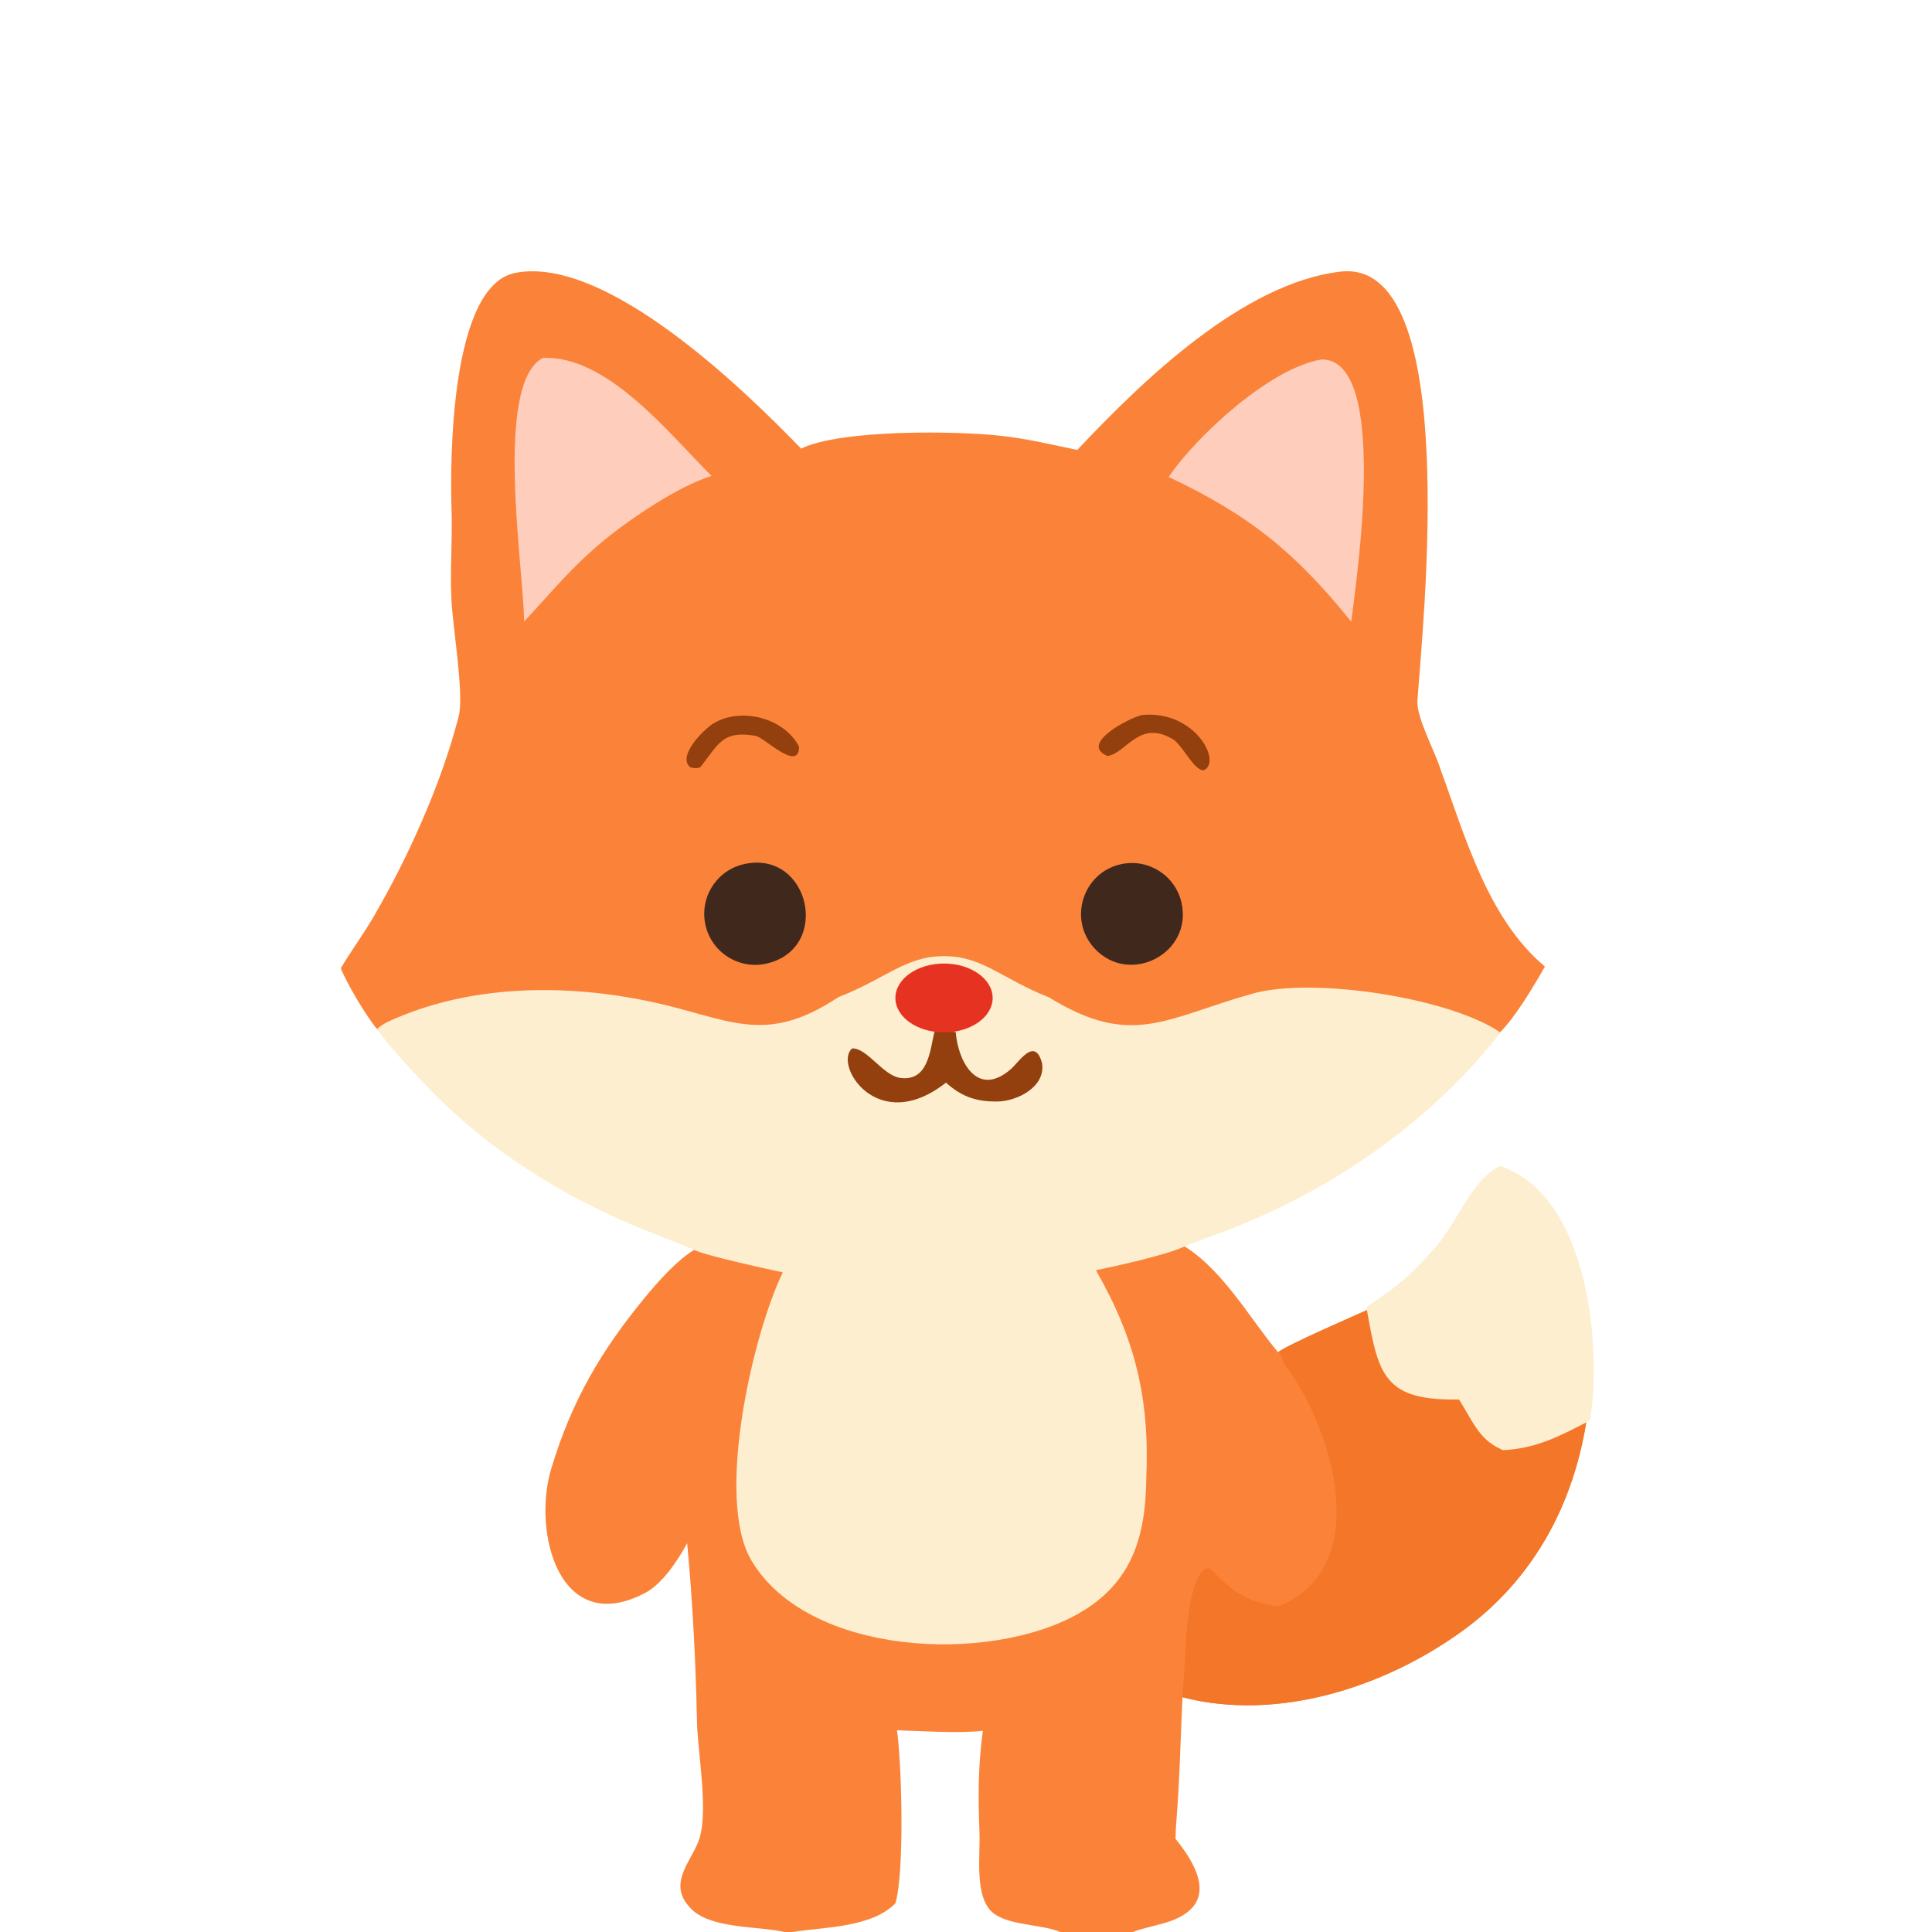
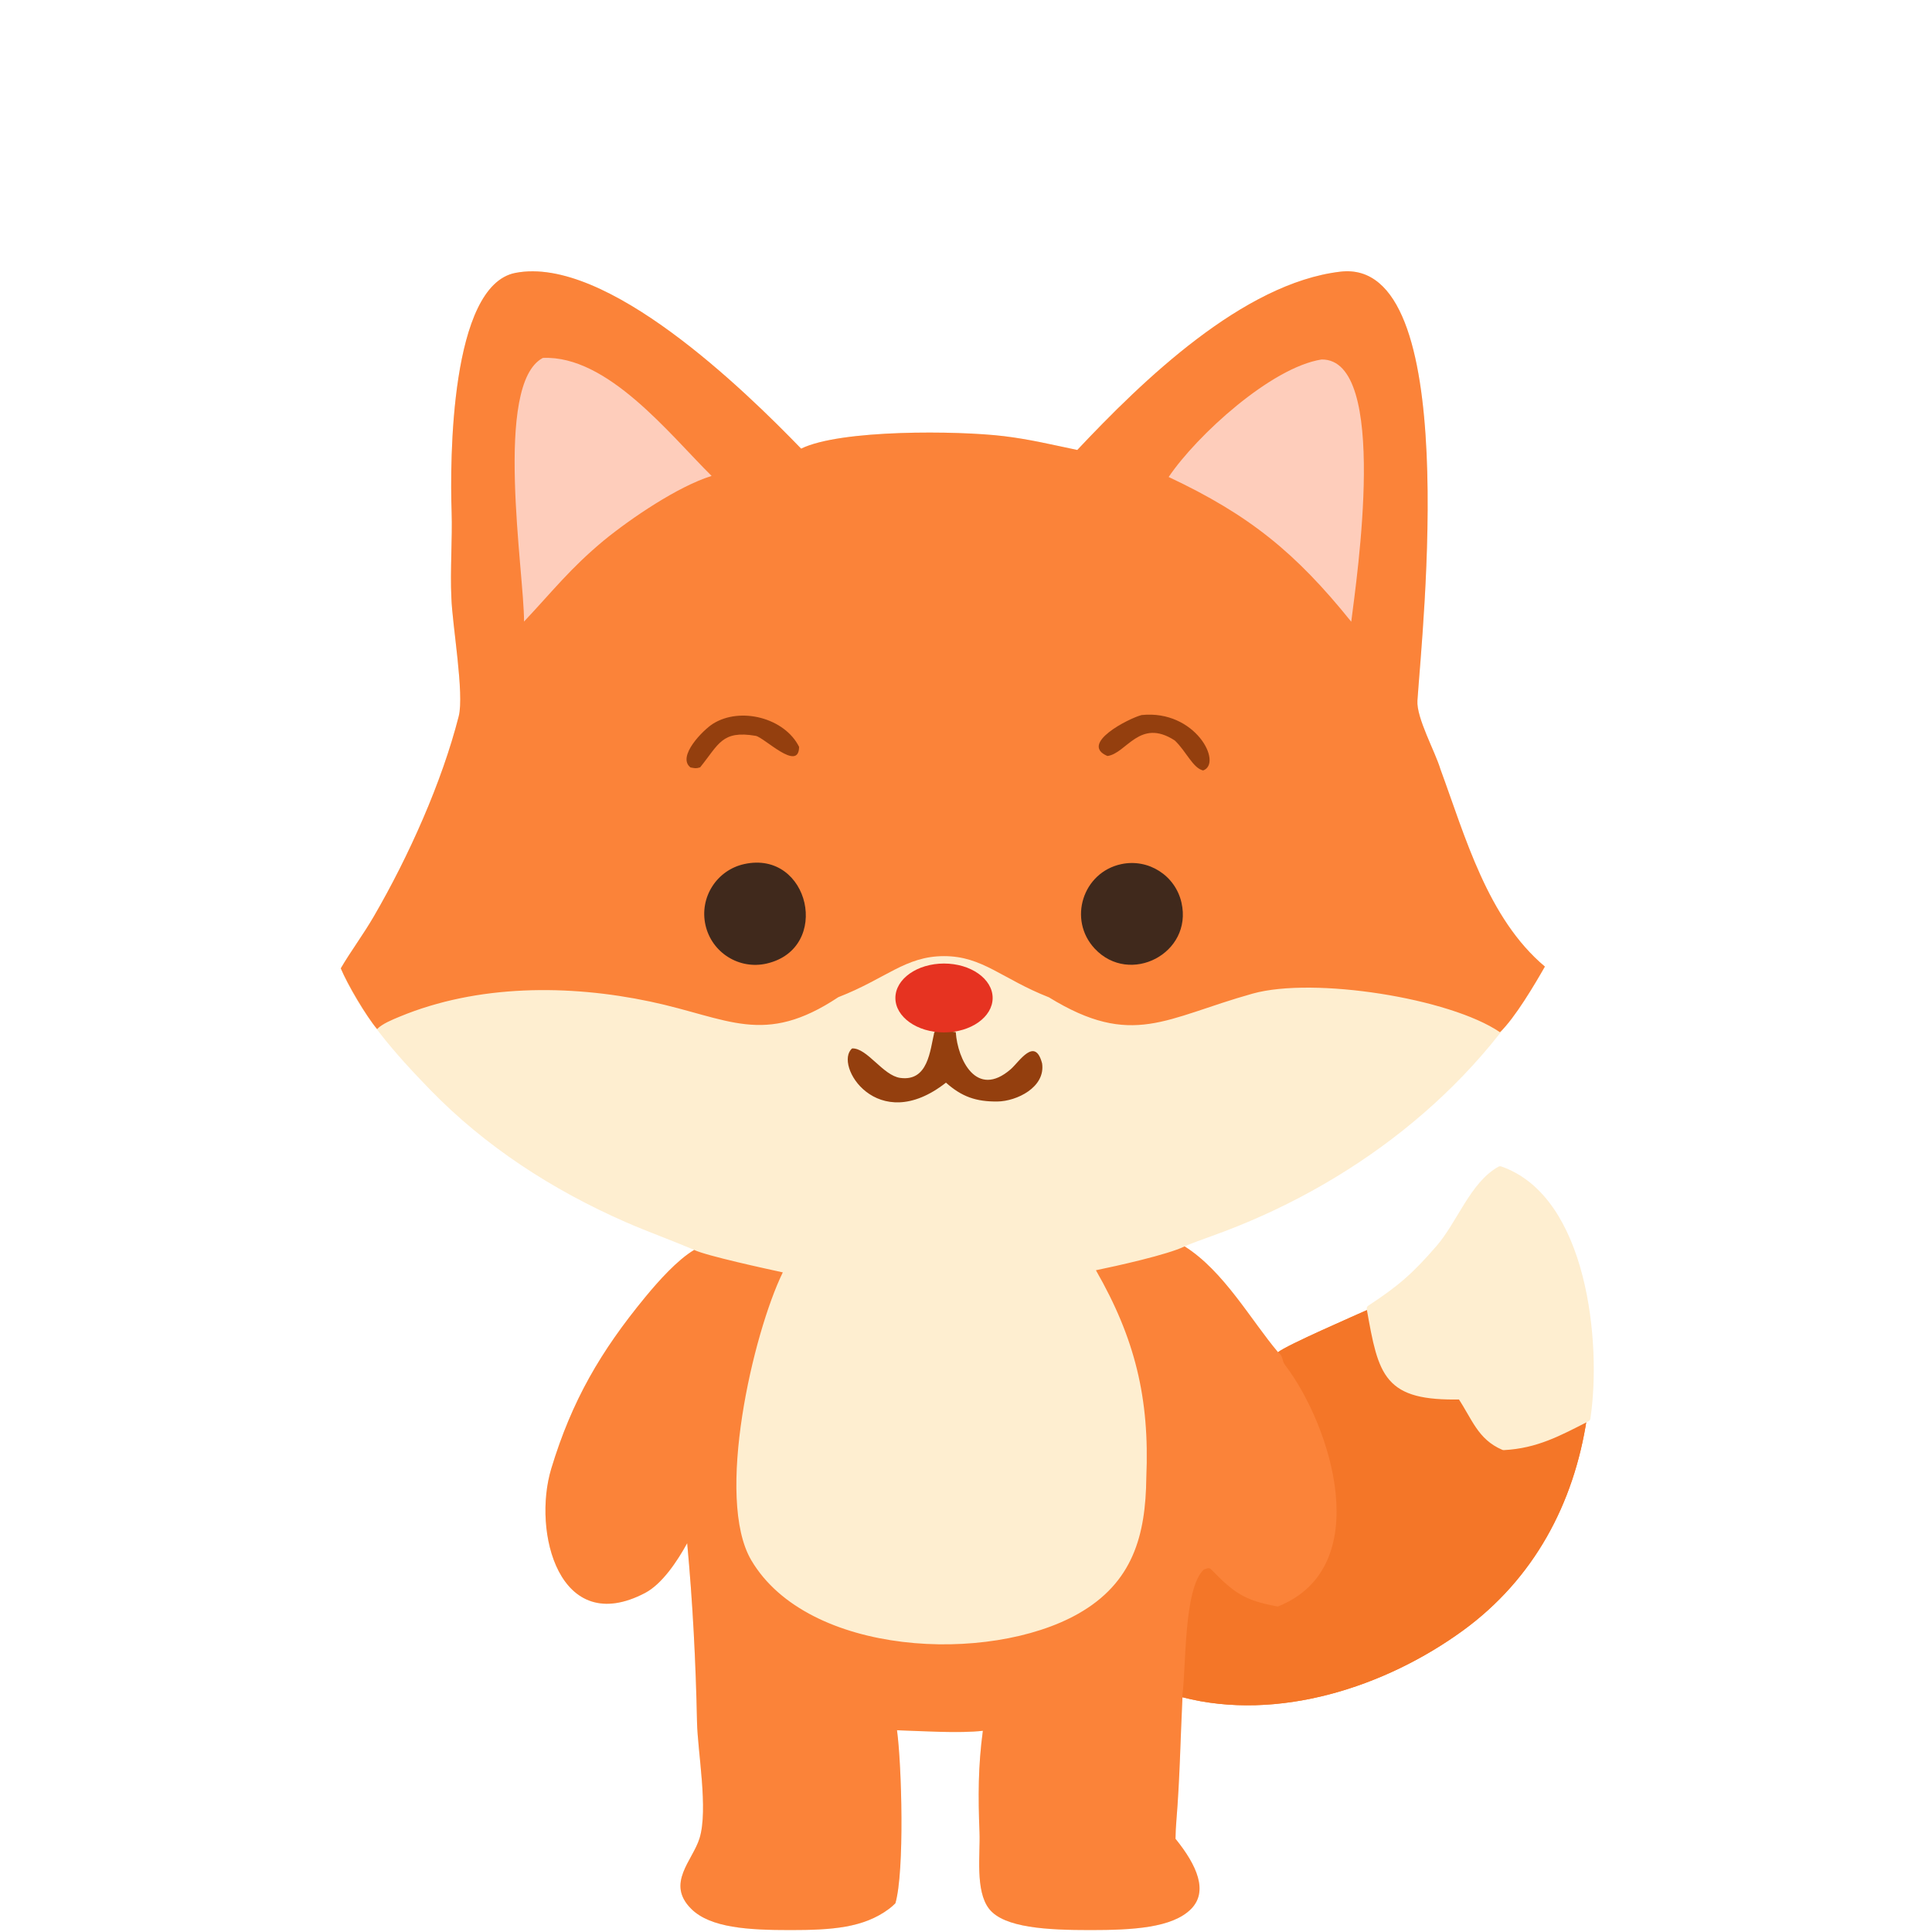
<svg xmlns="http://www.w3.org/2000/svg" width="500" height="500" viewBox="0 0 500 500" fill="none">
  <defs>
    <clipPath id="source-outline-clip">
      <use href="#source-outline" />
    </clipPath>
  </defs>
  <g id="behind" />
  <g id="front">
    <g id="source-keyframes">
      <path id="source-outline" d="M0 0 L1 0 L0 1 Z" fill="none" />
      <path id="source-00-ear-rear" d="M0 0 Z" fill="#D55F1D" fill-rule="nonzero" />
      <path id="source-01-ear-rear-inner" d="M0 0 Z" fill="#FECDBB" fill-rule="nonzero" />
      <path id="source-02-body" d="M0 0 Z" fill="#FB8339" fill-rule="nonzero" />
-       <path id="source-02-cream" d="M88.19 250.605 C90.887 246.01 93.944 241.99 96.789 237.09 C105.719 221.71 114.34 202.547 118.716 185.373 C120.196 179.565 117.031 161.625 116.817 154.728 C116.466 147.747 117.104 139.254 116.876 132.453 C116.431 119.148 116.512 73.909 133.375 70.625 C156.936 66.037 192.843 101.127 207.333 116.106 C217.503 111.106 247.897 111.437 259.79 112.875 C266.562 113.694 272.223 115.087 278.8 116.451 C295.633 98.56 321.667 73.274 346.89 70.306 C378.543 66.581 368.087 162.453 366.83 181.318 C366.533 185.778 371.47 194.615 372.782 199.07 C379.227 216.568 384.966 237.66 399.818 250.15 C381.133 283.02 349.125 307.179 313.717 319.845 C312.487 320.287 307.29 322.158 306.583 322.57 C316.733 328.978 323.695 341.598 330.758 349.963 C333.03 348.1 350.6 340.497 354.623 338.675 C362.457 333.538 366.178 330.31 372.39 323.155 C377.988 316.705 381.213 306.69 388.23 302.755 C409.94 310.278 413.588 347.712 410.683 367.018 C407.352 389.188 396.937 408.625 378.642 421.96 C358.495 436.643 330.725 445.635 306.018 439.257 C305.507 449.893 305.323 460.527 304.448 471.165 C304.325 472.668 304.225 474.385 304.217 475.882 C311.955 485.415 314.34 494.373 300.34 497.968 C299.065 498.298 294.047 499.527 293.268 500.007 C293.268 500.007 274.368 500.007 274.368 500.007 C269.427 497.798 259.567 498.49 256.047 494.102 C252.307 489.44 253.718 479.882 253.495 474.243 C253.127 464.965 253.128 457.102 254.362 447.935 C248.265 448.64 238.635 448.002 232.142 447.793 C233.365 456.723 234.125 484.218 231.73 492.568 C225.647 498.852 213.442 498.707 204.978 500.007 C204.978 500.007 203.042 500.007 203.042 500.007 C196.783 498.523 184.832 499.193 179.443 494.543 C171.892 487.74 179.21 481.71 181.04 475.752 C183.338 468.265 180.545 453.407 180.385 445.623 C180.063 430.032 179.27 414.752 177.84 399.39 C175.303 404.002 171.38 409.943 166.913 412.28 C144.708 423.893 137.718 396.437 142.669 380.078 C148.002 362.458 155.471 349.692 166.998 335.693 C170.455 331.495 175.262 326.112 179.642 323.487 C173.887 320.985 167.747 318.835 161.876 316.258 C142.984 307.962 125.587 296.743 111.184 281.882 C102.338 272.756 93.144 262.507 88.19 250.605 Z" fill="#FEEED0" fill-rule="nonzero" />
+       <path id="source-02-cream" d="M88.19 250.605 C90.887 246.01 93.944 241.99 96.789 237.09 C105.719 221.71 114.34 202.547 118.716 185.373 C120.196 179.565 117.031 161.625 116.817 154.728 C116.466 147.747 117.104 139.254 116.876 132.453 C116.431 119.148 116.512 73.909 133.376 70.625 C156.936 66.037 192.843 101.127 207.333 116.106 C217.503 111.106 247.897 111.437 259.79 112.875 C266.562 113.694 272.223 115.087 278.8 116.451 C295.633 98.56 321.667 73.274 346.89 70.306 C378.543 66.581 368.087 162.453 366.83 181.318 C366.533 185.778 371.47 194.615 372.782 199.07 C379.227 216.568 384.966 237.66 399.818 250.15 C381.133 283.02 349.125 307.179 313.717 319.845 C312.487 320.287 307.29 322.158 306.583 322.57 C316.733 328.978 323.695 341.598 330.758 349.963 C333.03 348.1 350.6 340.497 354.623 338.675 C362.457 333.538 366.178 330.31 372.39 323.155 C377.988 316.705 381.213 306.69 388.23 302.755 C409.94 310.278 413.588 347.712 410.683 367.018 C407.352 389.188 396.937 408.625 378.642 421.96 C358.495 436.643 330.725 445.635 306.018 439.257 C305.507 449.893 305.323 460.527 304.448 471.165 C304.325 472.668 304.225 474.385 304.217 475.882 C309.875 482.853 312.671 489.516 308.286 494 C303.439 498.95 293.115 499.5 282.13 499.5 C271.145 499.5 259.821 498.95 255.975 494 C252.327 489.302 253.717 479.841 253.495 474.243 C253.127 464.965 253.128 457.102 254.362 447.935 C248.265 448.64 238.635 448.002 232.142 447.793 C233.365 456.723 234.125 484.218 231.73 492.568 C231.227 493.088 230.682 493.564 230.091 494 C223.481 498.95 215.24 499.5 204.485 499.5 C193.731 499.5 183.845 498.95 178.88 494 C172.279 487.418 179.259 481.551 181.04 475.752 C183.338 468.265 180.545 453.407 180.385 445.623 C180.063 430.032 179.27 414.752 177.84 399.39 C175.303 404.002 171.38 409.943 166.913 412.28 C144.708 423.893 137.718 396.437 142.669 380.078 C148.002 362.458 155.471 349.692 166.998 335.693 C170.455 331.495 175.262 326.112 179.642 323.487 C173.887 320.985 167.747 318.835 161.876 316.258 C142.984 307.962 125.587 296.743 111.184 281.882 C102.339 272.756 93.144 262.507 88.19 250.605 Z" fill="#FEEED0" fill-rule="nonzero" />
      <path id="source-06-body" d="M271.465 258.107 C259.245 253.309 254.31 247.445 244.31 247.445 C234.31 247.445 229.267 253.288 216.959 258.068 C197.615 270.914 188.558 263.499 168.275 259.205 C147.181 254.74 123.553 254.75 103.394 263.125 C101.594 263.873 98.906 264.95 97.593 266.328 C94.781 263 89.883 254.673 88.19 250.605 C90.887 246.01 93.944 241.99 96.789 237.09 C105.719 221.71 114.34 202.547 118.716 185.373 C120.196 179.565 117.031 161.625 116.817 154.728 C116.466 147.747 117.104 139.254 116.876 132.453 C116.431 119.148 116.512 73.909 133.375 70.625 C156.936 66.037 192.843 101.127 207.333 116.106 C217.503 111.106 247.897 111.437 259.79 112.875 C266.562 113.694 272.223 115.087 278.8 116.451 C295.633 98.56 321.667 73.274 346.89 70.306 C378.543 66.581 368.087 162.453 366.83 181.318 C366.533 185.778 371.47 194.615 372.782 199.07 C379.227 216.568 384.966 237.66 399.818 250.15 C397.217 254.727 392.01 263.547 388.187 267.137 C375.24 258.293 339.988 252.745 324.225 257.137 C301.668 263.421 293.08 271.403 271.465 258.107 Z" fill="#FB8339" fill-rule="nonzero" />
      <path id="source-08-cream" d="M0 0 Z" fill="#FEEED0" fill-rule="nonzero" />
-       <path id="source-10-body" d="M354.625 338.667 C362.458 333.532 366.18 330.302 372.392 323.147 C377.99 316.697 381.215 306.682 388.232 302.747 C409.94 310.272 413.59 347.703 410.685 367.01 C407.353 389.182 396.938 408.618 378.643 421.952 C358.497 436.635 330.725 445.627 306.02 439.248 C305.507 449.885 305.325 460.518 304.45 471.157 C304.327 472.66 304.227 474.377 304.218 475.873 C311.957 485.407 314.342 494.365 300.342 497.96 C299.067 498.29 294.048 499.518 293.27 499.998 C293.27 499.998 274.368 499.998 274.368 499.998 C269.427 497.79 259.568 498.482 256.048 494.093 C252.308 489.432 253.718 479.873 253.497 474.235 C253.128 464.957 253.128 457.093 254.363 447.927 C248.265 448.632 238.637 447.993 232.143 447.785 C233.367 456.715 234.127 484.21 231.732 492.56 C225.648 498.843 213.443 498.698 204.978 499.998 C204.978 499.998 203.042 499.998 203.042 499.998 C196.783 498.515 184.833 499.185 179.445 494.535 C171.893 487.732 179.21 481.702 181.04 475.743 C183.34 468.257 180.545 453.398 180.385 445.615 C180.065 430.023 179.272 414.743 177.842 399.382 C175.305 403.993 171.382 409.937 166.915 412.272 C144.709 423.885 137.72 396.428 142.67 380.072 C148.004 362.452 155.472 349.685 166.998 335.685 C170.457 331.487 175.263 326.105 179.643 323.478 C182.793 324.997 198.3 328.358 202.59 329.29 C194.877 345.082 184.992 387.783 194.438 403.798 C209.075 428.61 255.995 430.693 279.038 417.635 C293.183 409.618 296.502 397.388 296.665 382.39 C297.55 361.867 293.727 346.343 283.62 328.738 C288.797 327.68 302.283 324.692 306.583 322.562 C316.735 328.97 323.695 341.59 330.758 349.955 C333.032 348.092 350.6 340.488 354.625 338.667 Z" fill="#FB8339" fill-rule="nonzero" />
+       <path id="source-10-body" d="M354.625 338.667 C362.458 333.532 366.18 330.302 372.392 323.147 C377.99 316.697 381.215 306.682 388.232 302.747 C409.94 310.272 413.59 347.703 410.685 367.01 C407.353 389.182 396.938 408.618 378.643 421.952 C358.497 436.635 330.725 445.627 306.02 439.248 C305.507 449.885 305.325 460.518 304.45 471.157 C304.327 472.66 304.227 474.377 304.218 475.873 C309.88 482.849 312.676 489.516 308.286 494 C303.439 498.95 293.115 499.5 282.13 499.5 C271.145 499.5 259.821 498.95 255.975 494 C252.327 489.305 253.717 479.836 253.497 474.235 C253.128 464.957 253.128 457.093 254.363 447.927 C248.265 448.632 238.637 447.993 232.143 447.785 C233.367 456.715 234.127 484.21 231.732 492.56 C231.225 493.083 230.676 493.562 230.091 494 C223.481 498.95 215.24 499.5 204.485 499.5 C193.731 499.5 183.845 498.95 178.88 494 C172.274 487.415 179.258 481.545 181.04 475.743 C183.34 468.257 180.545 453.398 180.385 445.615 C180.065 430.023 179.272 414.743 177.842 399.382 C175.305 403.993 171.382 409.937 166.915 412.272 C144.709 423.885 137.72 396.428 142.67 380.072 C148.004 362.452 155.473 349.685 166.998 335.685 C170.457 331.487 175.263 326.105 179.643 323.478 C182.793 324.997 198.3 328.358 202.59 329.29 C194.877 345.082 184.992 387.783 194.438 403.798 C209.075 428.61 255.995 430.693 279.038 417.635 C293.183 409.618 296.502 397.388 296.665 382.39 C297.55 361.867 293.727 346.343 283.62 328.738 C288.797 327.68 302.283 324.692 306.583 322.562 C316.735 328.97 323.695 341.59 330.758 349.955 C333.032 348.092 350.6 340.488 354.625 338.667 Z" fill="#FB8339" fill-rule="nonzero" />
      <path id="source-11-shade" d="M354.623 338.667 C362.458 333.532 366.178 330.302 372.39 323.147 C377.99 316.697 381.213 306.682 388.23 302.747 C409.94 310.272 413.588 347.703 410.685 367.01 C407.352 389.182 396.938 408.618 378.642 421.952 C358.495 436.635 330.725 445.627 306.018 439.248 C306.012 439.082 306.003 438.91 305.997 438.743 C307.002 431.507 306.287 411.1 311.55 406.195 C312.128 406.003 312.873 405.59 313.35 406.077 C319.432 412.288 322.053 414.203 330.705 415.767 C356.278 405.563 344.403 368.74 332.573 353.268 C331.613 352.013 332.308 351.175 330.758 349.955 C333.03 348.092 350.6 340.488 354.623 338.667 Z" fill="#F47628" fill-rule="nonzero" />
      <path id="source-11-shade-clip" d="M0 0 Z" fill="#F47628" fill-rule="nonzero" clip-path="url(#source-outline-clip)" />
      <path id="source-11-shade-bleed-clip" d="M0 0 Z" fill="#F47628" fill-rule="nonzero" clip-path="url(#source-outline-clip)" stroke="#F47628" stroke-width="3" stroke-linejoin="round" />
      <path id="source-12-cream-bleed" d="M354.622 338.667 C362.457 333.532 366.177 330.302 372.388 323.147 C377.988 316.697 381.212 306.682 388.228 302.747 C409.938 310.272 413.587 347.703 410.683 367.01 C403.278 370.8 397.517 373.93 389.155 374.372 C383.163 371.818 381.812 366.88 378.065 361.257 C358.87 361.672 357.662 355.818 354.622 338.667 Z" fill="#FEEED0" fill-rule="nonzero" stroke="#FEEED0" stroke-width="1.833" stroke-linejoin="round" />
      <path id="source-13-cream" d="M0 0 Z" fill="#FEEED0" fill-rule="nonzero" />
      <path id="source-13-cream-clip" d="M0 0 Z" fill="#FEEED0" fill-rule="nonzero" clip-path="url(#source-outline-clip)" />
      <path id="source-14-arm" d="M0 0 Z" fill="#FB8339" fill-rule="nonzero" />
      <path id="source-19-ear-inner" d="M140.497 92.629 C157.276 91.889 173.293 112.424 184.163 123.168 C175.393 125.907 163.317 134.122 156.287 139.854 C147.549 147.118 143.126 152.88 135.619 160.86 C135.679 148.292 127.621 99.379 140.497 92.629 Z M342.023 93.034 C359.6 92.831 351.078 149.793 349.7 160.899 C335.366 143.086 323.355 133.276 302.448 123.445 C309.745 112.643 329.001 95.076 342.023 93.034 Z" fill="#FECDBB" fill-rule="nonzero" />
      <path id="source-20-eye" d="M192.63 223.615 C209.52 219.918 215.278 245.448 198.44 249.36 C191.308 251.018 184.19 246.553 182.578 239.412 C180.968 232.268 185.478 225.18 192.63 223.615 Z M290.205 223.633 C297.243 222.145 304.173 226.582 305.767 233.598 C308.749 246.728 292.375 255.193 283.315 245.505 C276.328 238.034 280.197 225.751 290.205 223.633 Z" fill="#40291C" fill-rule="nonzero" />
      <path id="source-21-brown" d="M295.44 185.055 C309.368 183.597 316.522 197.547 311.367 199.395 C308.698 198.775 306.998 194.433 304.022 191.625 C294.908 185.717 291.553 195.008 286.602 195.652 C279.222 192.51 292.045 185.945 295.44 185.055 Z M206.808 193.292 C206.713 199.925 197.753 190.8 195.55 190.43 C186.815 188.959 186.046 192.59 181.198 198.585 C180.097 198.938 179.877 198.817 178.693 198.613 C175.102 195.802 181.982 188.907 184.495 187.32 C191.648 182.807 203.107 185.82 206.808 193.292 Z" fill="#943F0E" fill-rule="nonzero" />
      <path id="source-22-brown" d="M241.803 267.118 C243.293 266.417 245.575 266.922 247.353 267.117 C247.83 274.187 252.688 284.392 261.55 276.737 C263.753 274.835 267.848 268.14 269.693 275.202 C270.617 281.4 263.088 285.012 258.142 285.068 C252.653 285.129 248.918 283.854 244.815 280.188 C227.032 294.157 215.642 275.47 220.532 271.33 C224.417 271.168 228.512 278.36 232.992 278.962 C240.181 279.931 240.683 271.953 241.803 267.118 Z" fill="#943F0E" fill-rule="nonzero" />
      <path id="source-23-mouth" d="M0 0 Z" fill="#943F0E" fill-rule="nonzero" />
      <path id="source-24-brown" d="M0 0 Z" fill="#943F0E" fill-rule="nonzero" />
      <path id="source-25-tongue" d="M0 0 Z" fill="#E78587" fill-rule="nonzero" />
      <path id="source-26-nose" d="M256.895 258.276 C256.895 263.199 251.261 267.19 244.31 267.19 C237.36 267.19 231.726 263.199 231.726 258.276 C231.726 253.353 237.36 249.362 244.31 249.362 C251.261 249.362 256.895 253.353 256.895 258.276 Z" fill="#E63321" fill-rule="nonzero" />
    </g>
  </g>
</svg>
